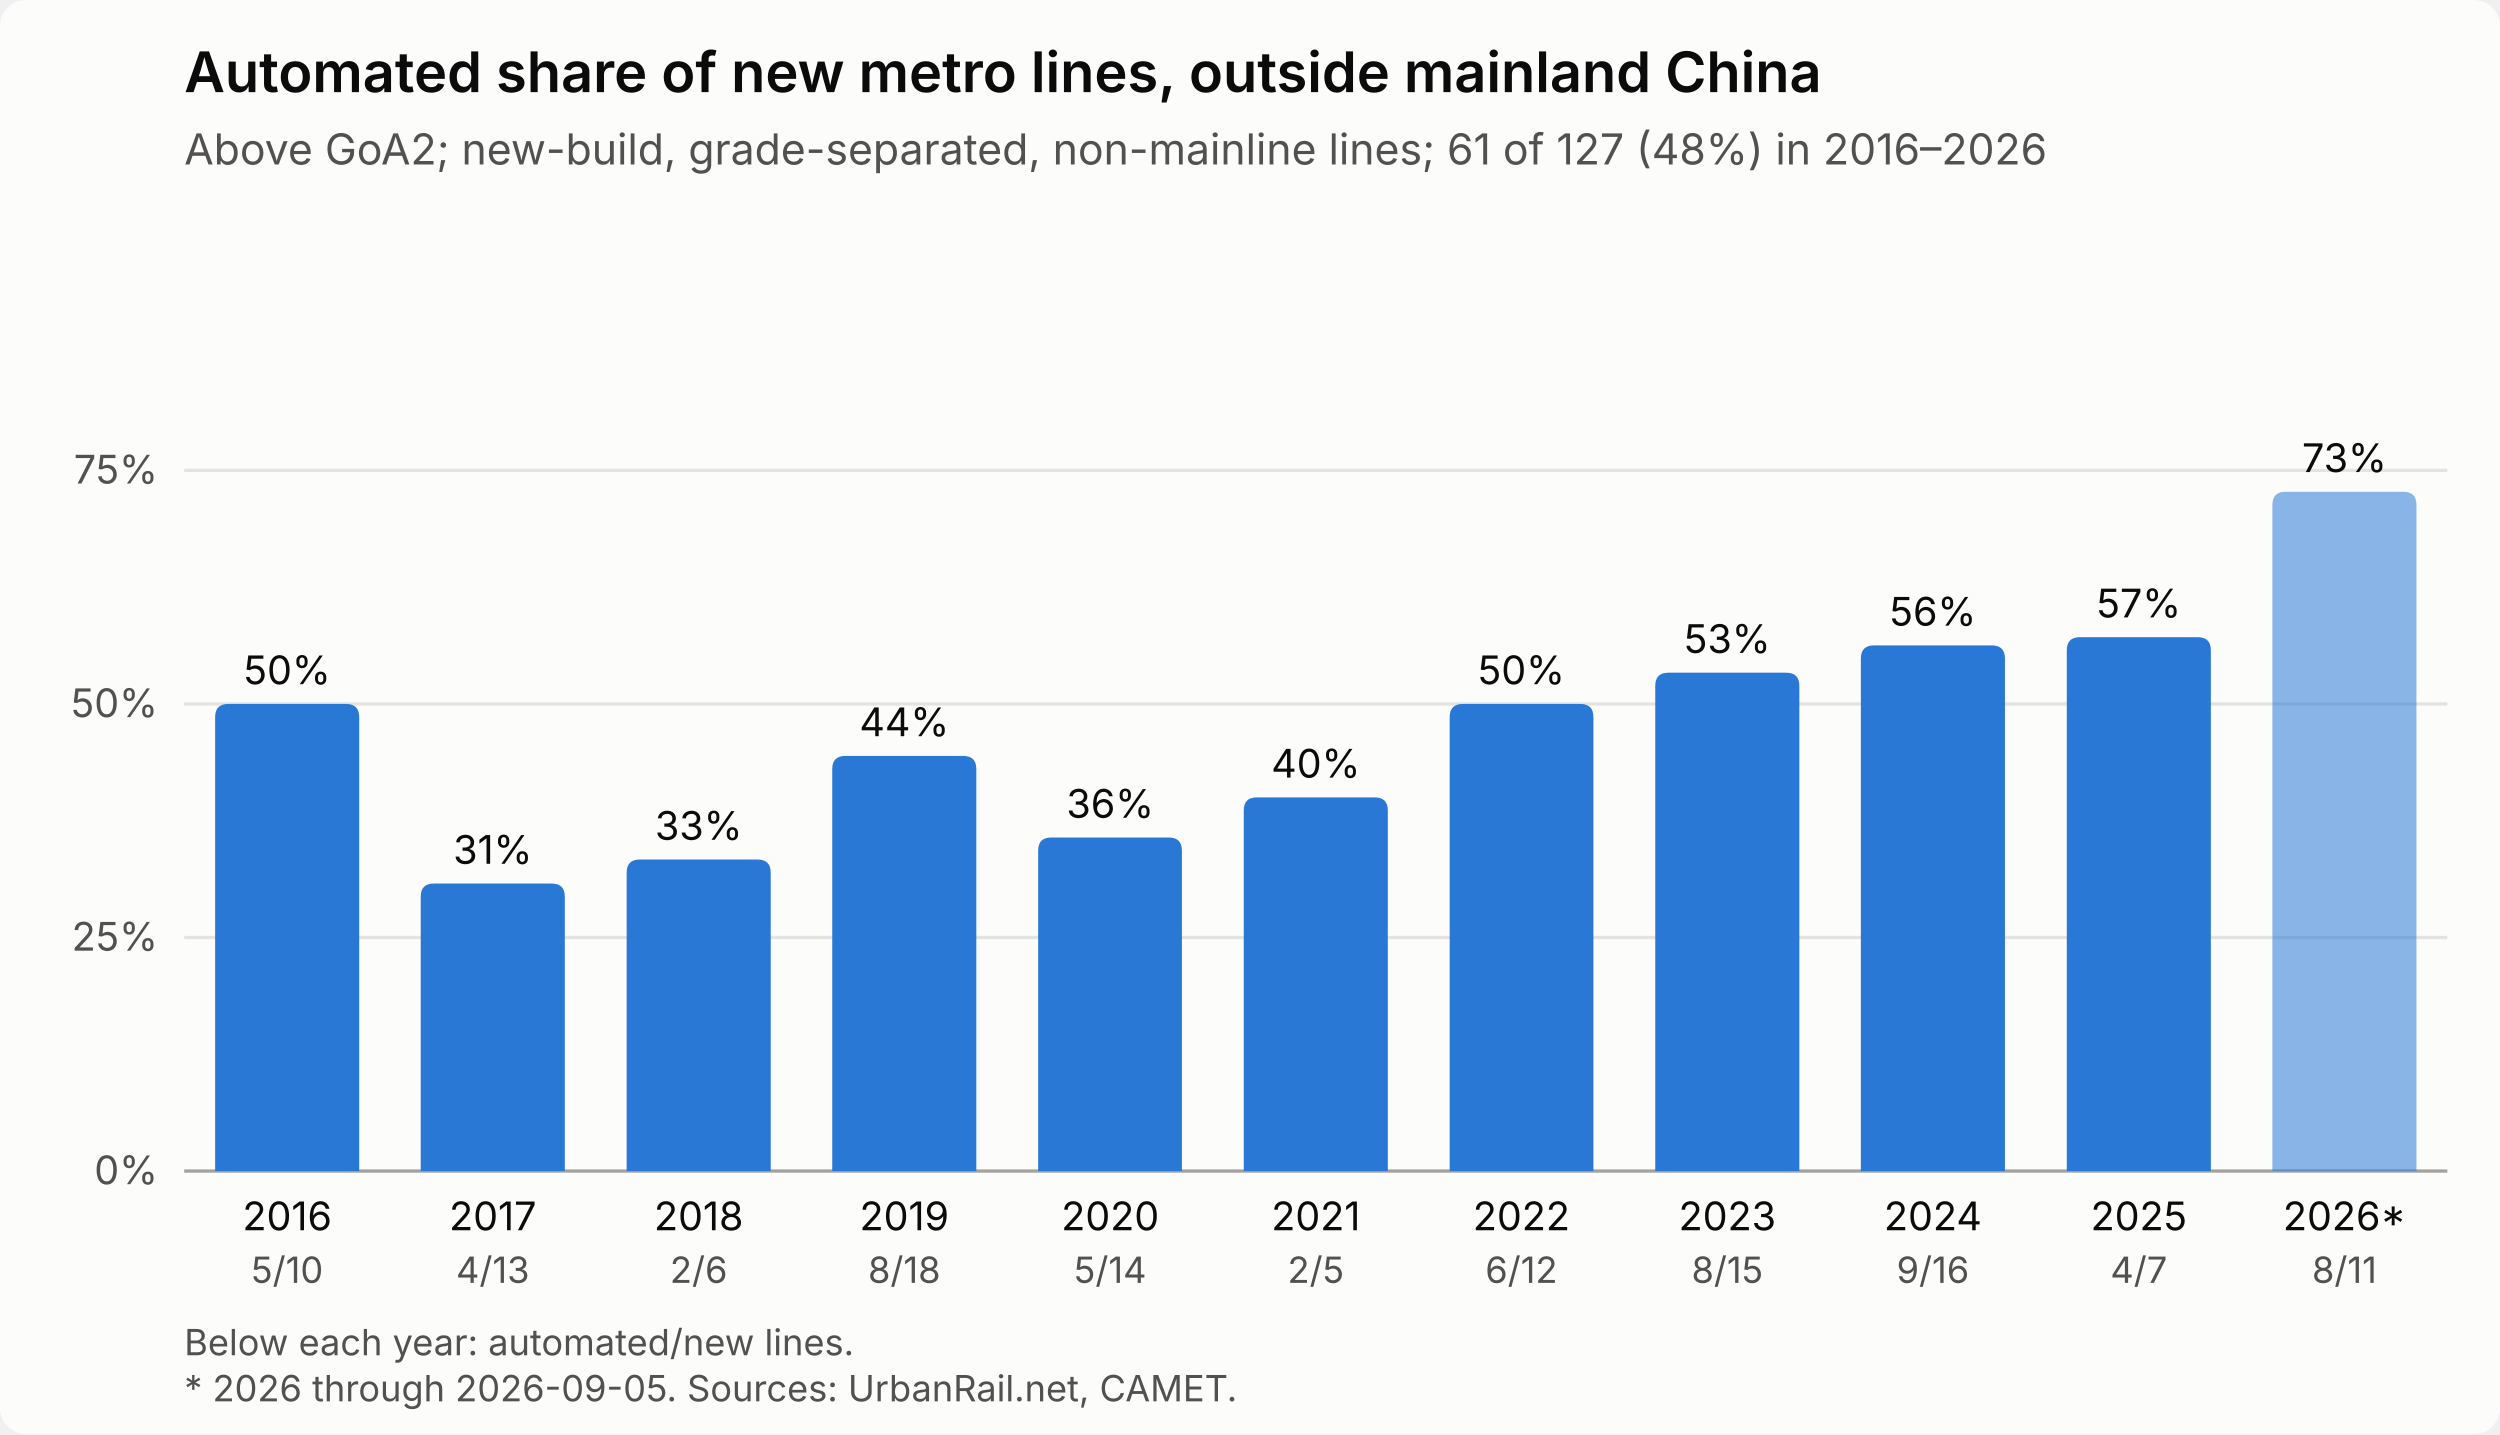
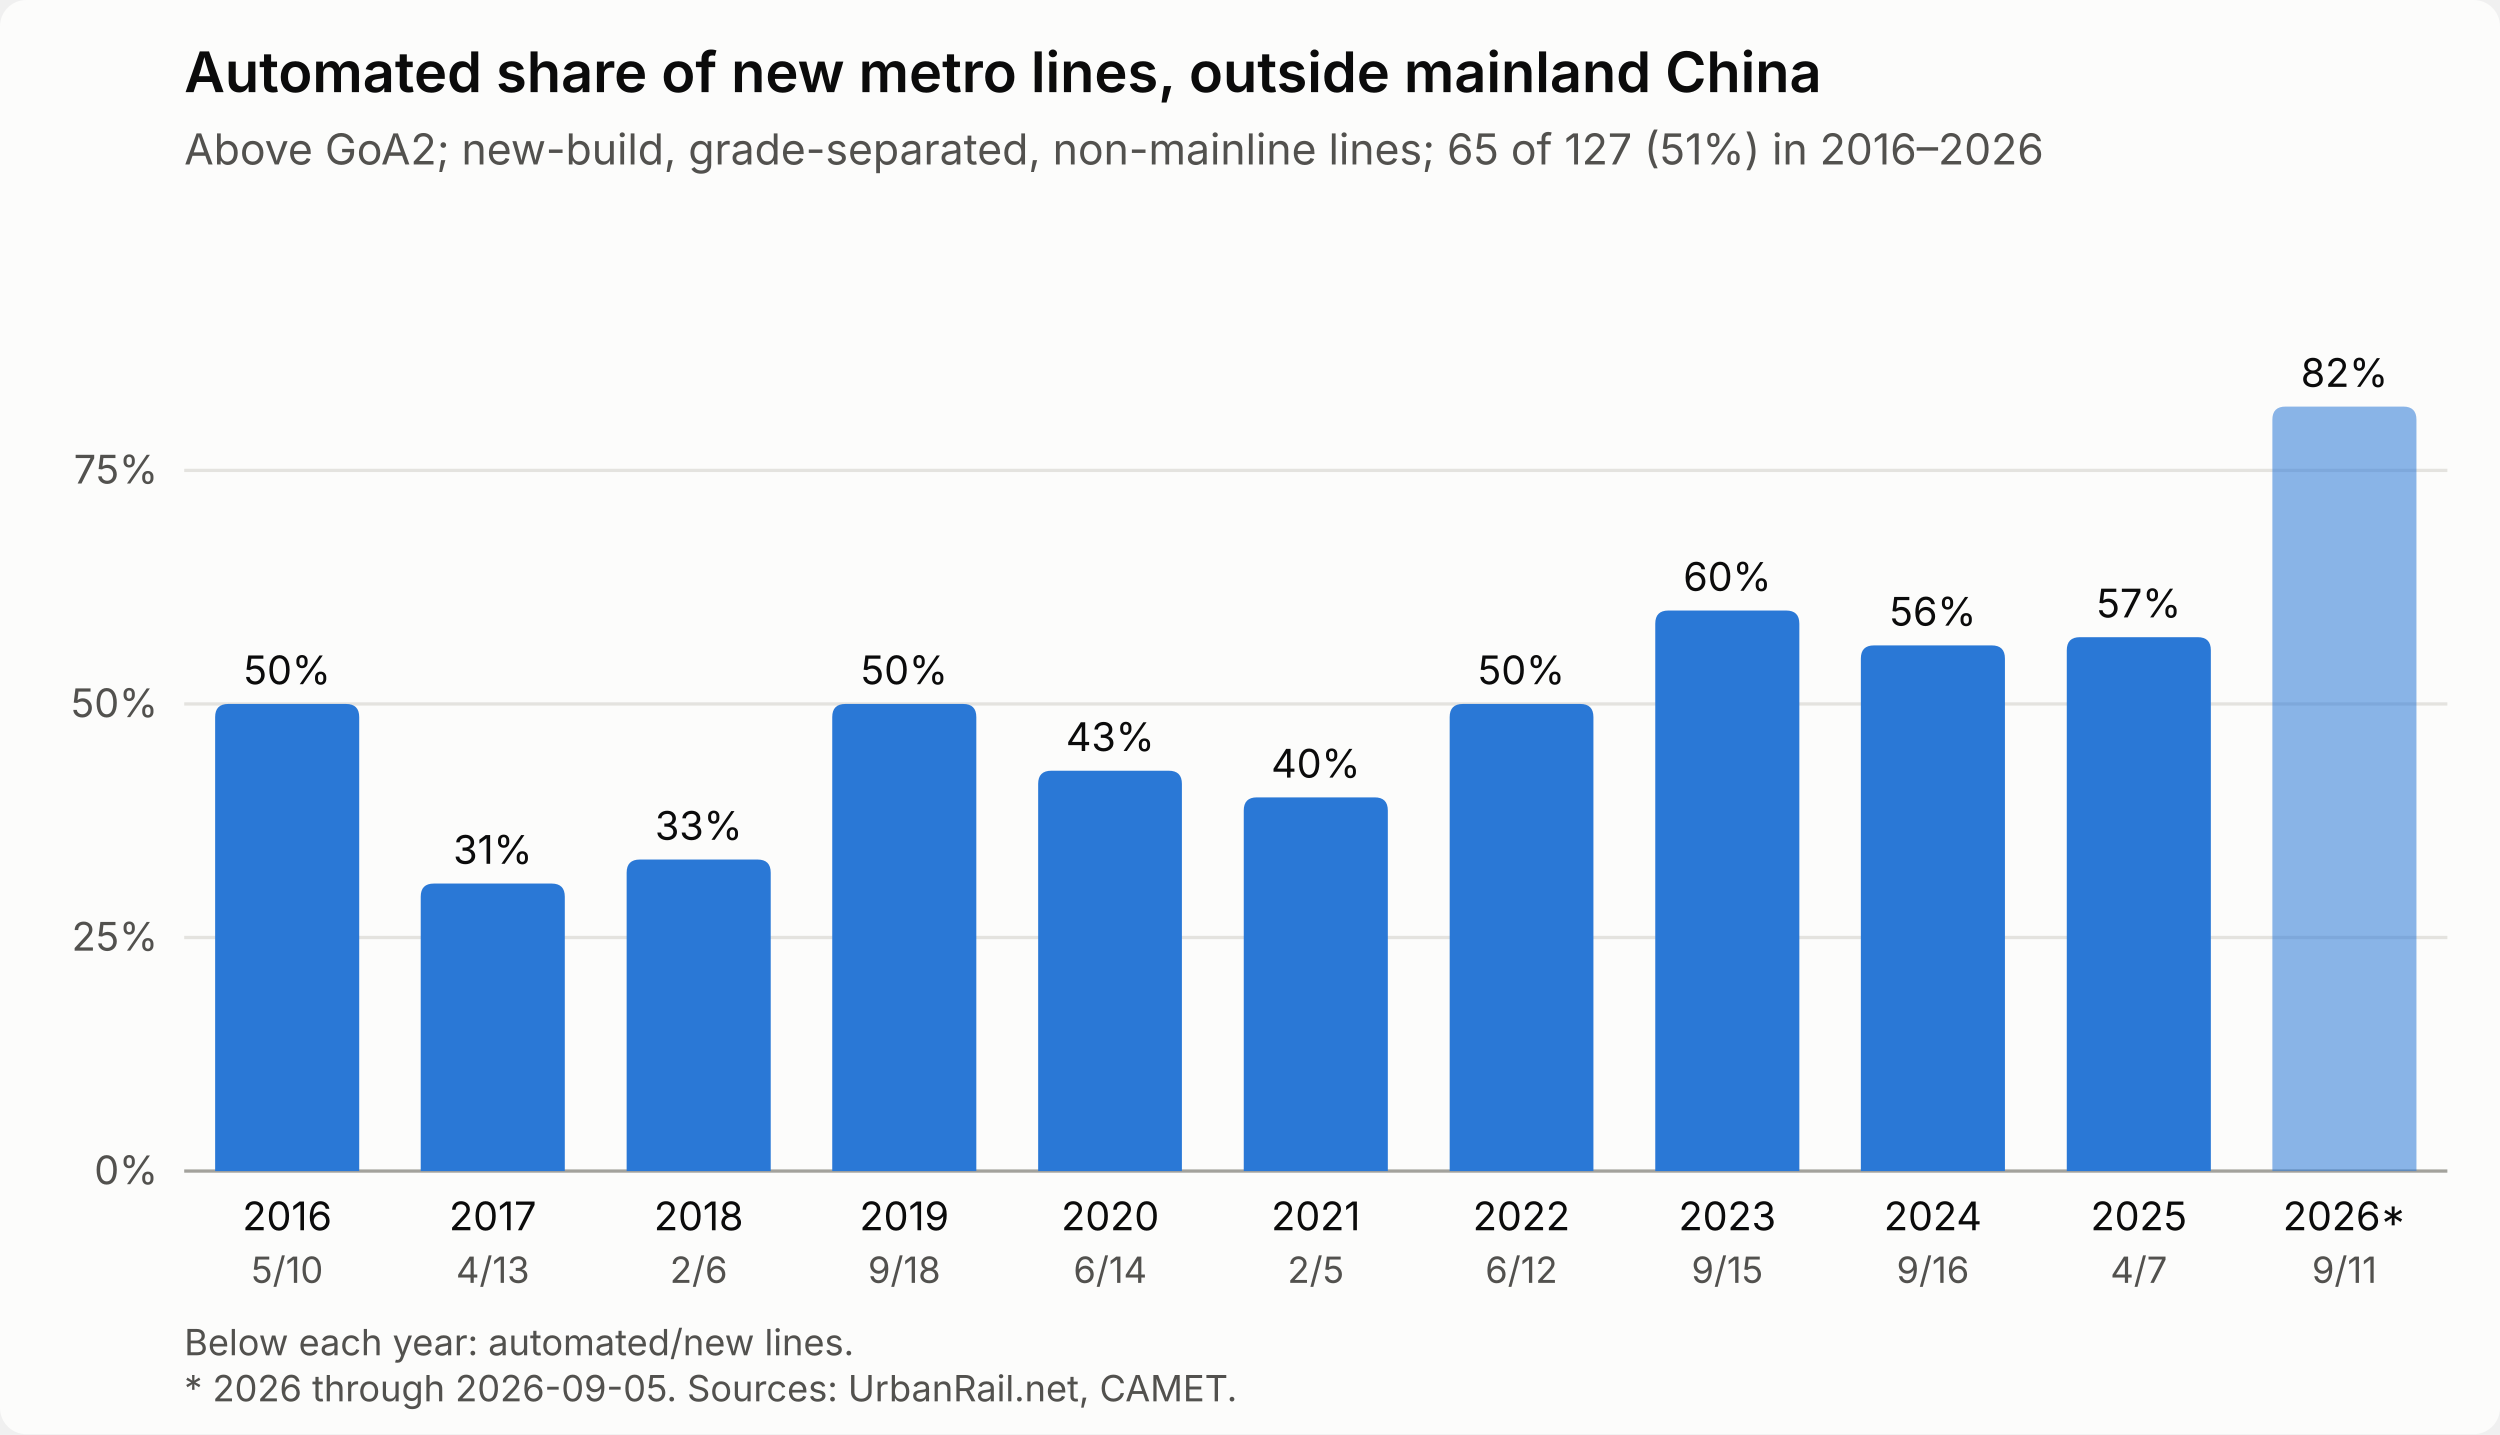
<svg xmlns="http://www.w3.org/2000/svg" viewBox="0 0 760 436" width="760" height="436" role="img" aria-labelledby="t d" font-family="system-ui, -apple-system, Segoe UI, sans-serif">
  <style>
.bg{fill:#fcfcfb}.bar{fill:#2a78d6}.bar.partial{fill-opacity:.55}
.grid{stroke:#e4e3df;stroke-width:1}.axis{stroke:#a3a29c;stroke-width:1}
.t1{fill:#0b0b0b}.t2{fill:#52514e}
@media (prefers-color-scheme: dark){
.bg{fill:#1a1a19}.bar{fill:#3987e5}.grid{stroke:#2e2e2c}.axis{stroke:#5d5c57}
.t1{fill:#ffffff}.t2{fill:#c3c2b7}}
</style>
  <rect class="bg" width="760" height="436" rx="8" />
  <text class="t1" x="56" y="28" font-size="17" font-weight="600">Automated share of new metro lines, outside mainland China</text>
-   <text class="t2" x="56" y="50" font-size="13">Above GoA2; new-build, grade-separated, non-mainline lines; 61 of 127 (48%) in 2016–2026</text>
+   <text class="t2" x="56" y="50" font-size="13">Above GoA2; new-build, grade-separated, non-mainline lines; 65 of 127 (51%) in 2016–2026</text>
  <line class="axis" x1="56" x2="744" y1="356.0" y2="356.0" />
  <text class="t2" x="48" y="360.0" font-size="12" text-anchor="end">0%</text>
  <line class="grid" x1="56" x2="744" y1="285.0" y2="285.0" />
  <text class="t2" x="48" y="289.0" font-size="12" text-anchor="end">25%</text>
  <line class="grid" x1="56" x2="744" y1="214.0" y2="214.0" />
  <text class="t2" x="48" y="218.0" font-size="12" text-anchor="end">50%</text>
  <line class="grid" x1="56" x2="744" y1="143.0" y2="143.0" />
  <text class="t2" x="48" y="147.0" font-size="12" text-anchor="end">75%</text>
  <g>
    <rect x="56.0" y="72" width="62.5" height="284" fill="transparent" />
    <path class="bar" d="M65.4,356.0 V218.0 Q65.4,214.0 69.4,214.0 H105.2 Q109.2,214.0 109.2,218.0 V356.0 Z" />
    <text class="t1" x="87.3" y="208.0" font-size="12" text-anchor="middle">50%</text>
  </g>
  <text class="t1" x="87.3" y="374.0" font-size="12" text-anchor="middle">2016</text>
  <text class="t2" x="87.3" y="390.0" font-size="11" text-anchor="middle">5/10</text>
  <g>
    <rect x="118.5" y="72" width="62.5" height="284" fill="transparent" />
    <path class="bar" d="M127.9,356.0 V272.6 Q127.9,268.6 131.9,268.6 H167.7 Q171.7,268.6 171.7,272.6 V356.0 Z" />
    <text class="t1" x="149.8" y="262.6" font-size="12" text-anchor="middle">31%</text>
  </g>
  <text class="t1" x="149.8" y="374.0" font-size="12" text-anchor="middle">2017</text>
  <text class="t2" x="149.8" y="390.0" font-size="11" text-anchor="middle">4/13</text>
  <g>
    <rect x="181.1" y="72" width="62.5" height="284" fill="transparent" />
    <path class="bar" d="M190.5,356.0 V265.3 Q190.5,261.3 194.5,261.3 H230.3 Q234.3,261.3 234.3,265.3 V356.0 Z" />
    <text class="t1" x="212.4" y="255.3" font-size="12" text-anchor="middle">33%</text>
  </g>
  <text class="t1" x="212.4" y="374.0" font-size="12" text-anchor="middle">2018</text>
  <text class="t2" x="212.4" y="390.0" font-size="11" text-anchor="middle">2/6</text>
  <g>
    <rect x="243.6" y="72" width="62.5" height="284" fill="transparent" />
-     <path class="bar" d="M253.0,356.0 V233.8 Q253.0,229.8 257.0,229.8 H292.8 Q296.8,229.8 296.8,233.8 V356.0 Z" />
-     <text class="t1" x="274.9" y="223.8" font-size="12" text-anchor="middle">44%</text>
+     <path class="bar" d="M253.0,356.0 V218.0 Q253.0,214.0 257.0,214.0 H292.8 Q296.8,214.0 296.8,218.0 V356.0 Z" />
+     <text class="t1" x="274.9" y="208.0" font-size="12" text-anchor="middle">50%</text>
  </g>
  <text class="t1" x="274.9" y="374.0" font-size="12" text-anchor="middle">2019</text>
-   <text class="t2" x="274.9" y="390.0" font-size="11" text-anchor="middle">8/18</text>
+   <text class="t2" x="274.9" y="390.0" font-size="11" text-anchor="middle">9/18</text>
  <g>
    <rect x="306.2" y="72" width="62.5" height="284" fill="transparent" />
-     <path class="bar" d="M315.6,356.0 V258.6 Q315.6,254.6 319.6,254.6 H355.3 Q359.3,254.6 359.3,258.6 V356.0 Z" />
-     <text class="t1" x="337.5" y="248.6" font-size="12" text-anchor="middle">36%</text>
+     <path class="bar" d="M315.6,356.0 V238.3 Q315.6,234.3 319.6,234.3 H355.3 Q359.3,234.3 359.3,238.3 V356.0 Z" />
+     <text class="t1" x="337.5" y="228.3" font-size="12" text-anchor="middle">43%</text>
  </g>
  <text class="t1" x="337.5" y="374.0" font-size="12" text-anchor="middle">2020</text>
-   <text class="t2" x="337.5" y="390.0" font-size="11" text-anchor="middle">5/14</text>
+   <text class="t2" x="337.5" y="390.0" font-size="11" text-anchor="middle">6/14</text>
  <g>
    <rect x="368.7" y="72" width="62.5" height="284" fill="transparent" />
    <path class="bar" d="M378.1,356.0 V246.4 Q378.1,242.4 382.1,242.4 H417.9 Q421.9,242.4 421.9,246.4 V356.0 Z" />
    <text class="t1" x="400.0" y="236.4" font-size="12" text-anchor="middle">40%</text>
  </g>
  <text class="t1" x="400.0" y="374.0" font-size="12" text-anchor="middle">2021</text>
  <text class="t2" x="400.0" y="390.0" font-size="11" text-anchor="middle">2/5</text>
  <g>
    <rect x="431.3" y="72" width="62.5" height="284" fill="transparent" />
    <path class="bar" d="M440.7,356.0 V218.0 Q440.7,214.0 444.7,214.0 H480.4 Q484.4,214.0 484.4,218.0 V356.0 Z" />
    <text class="t1" x="462.5" y="208.0" font-size="12" text-anchor="middle">50%</text>
  </g>
  <text class="t1" x="462.5" y="374.0" font-size="12" text-anchor="middle">2022</text>
  <text class="t2" x="462.5" y="390.0" font-size="11" text-anchor="middle">6/12</text>
  <g>
    <rect x="493.8" y="72" width="62.5" height="284" fill="transparent" />
-     <path class="bar" d="M503.2,356.0 V208.5 Q503.2,204.5 507.2,204.5 H543.0 Q547.0,204.5 547.0,208.5 V356.0 Z" />
-     <text class="t1" x="525.1" y="198.5" font-size="12" text-anchor="middle">53%</text>
+     <path class="bar" d="M503.2,356.0 V189.6 Q503.2,185.6 507.2,185.6 H543.0 Q547.0,185.6 547.0,189.6 V356.0 Z" />
+     <text class="t1" x="525.1" y="179.6" font-size="12" text-anchor="middle">60%</text>
  </g>
  <text class="t1" x="525.1" y="374.0" font-size="12" text-anchor="middle">2023</text>
-   <text class="t2" x="525.1" y="390.0" font-size="11" text-anchor="middle">8/15</text>
+   <text class="t2" x="525.1" y="390.0" font-size="11" text-anchor="middle">9/15</text>
  <g>
    <rect x="556.4" y="72" width="62.5" height="284" fill="transparent" />
    <path class="bar" d="M565.7,356.0 V200.2 Q565.7,196.2 569.7,196.2 H605.5 Q609.5,196.2 609.5,200.2 V356.0 Z" />
    <text class="t1" x="587.6" y="190.2" font-size="12" text-anchor="middle">56%</text>
  </g>
  <text class="t1" x="587.6" y="374.0" font-size="12" text-anchor="middle">2024</text>
  <text class="t2" x="587.6" y="390.0" font-size="11" text-anchor="middle">9/16</text>
  <g>
    <rect x="618.9" y="72" width="62.5" height="284" fill="transparent" />
    <path class="bar" d="M628.3,356.0 V197.7 Q628.3,193.7 632.3,193.7 H668.1 Q672.1,193.7 672.1,197.7 V356.0 Z" />
    <text class="t1" x="650.2" y="187.7" font-size="12" text-anchor="middle">57%</text>
  </g>
  <text class="t1" x="650.2" y="374.0" font-size="12" text-anchor="middle">2025</text>
  <text class="t2" x="650.2" y="390.0" font-size="11" text-anchor="middle">4/7</text>
  <g>
    <rect x="681.5" y="72" width="62.5" height="284" fill="transparent" />
-     <path class="bar partial" d="M690.8,356.0 V153.5 Q690.8,149.5 694.8,149.5 H730.6 Q734.6,149.5 734.6,153.5 V356.0 Z" />
-     <text class="t1" x="712.7" y="143.5" font-size="12" text-anchor="middle">73%</text>
+     <path class="bar partial" d="M690.8,356.0 V127.6 Q690.8,123.6 694.8,123.6 H730.6 Q734.6,123.6 734.6,127.6 V356.0 Z" />
+     <text class="t1" x="712.7" y="117.6" font-size="12" text-anchor="middle">82%</text>
  </g>
  <text class="t1" x="712.7" y="374.0" font-size="12" text-anchor="middle">2026*</text>
-   <text class="t2" x="712.7" y="390.0" font-size="11" text-anchor="middle">8/11</text>
+   <text class="t2" x="712.7" y="390.0" font-size="11" text-anchor="middle">9/11</text>
  <text class="t2" x="56" y="412" font-size="11">Below each year: automated/new lines.</text>
  <text class="t2" x="56" y="426" font-size="11">* 2026 through 2026-09-05. Sources: UrbanRail.net, CAMET.</text>
</svg>
